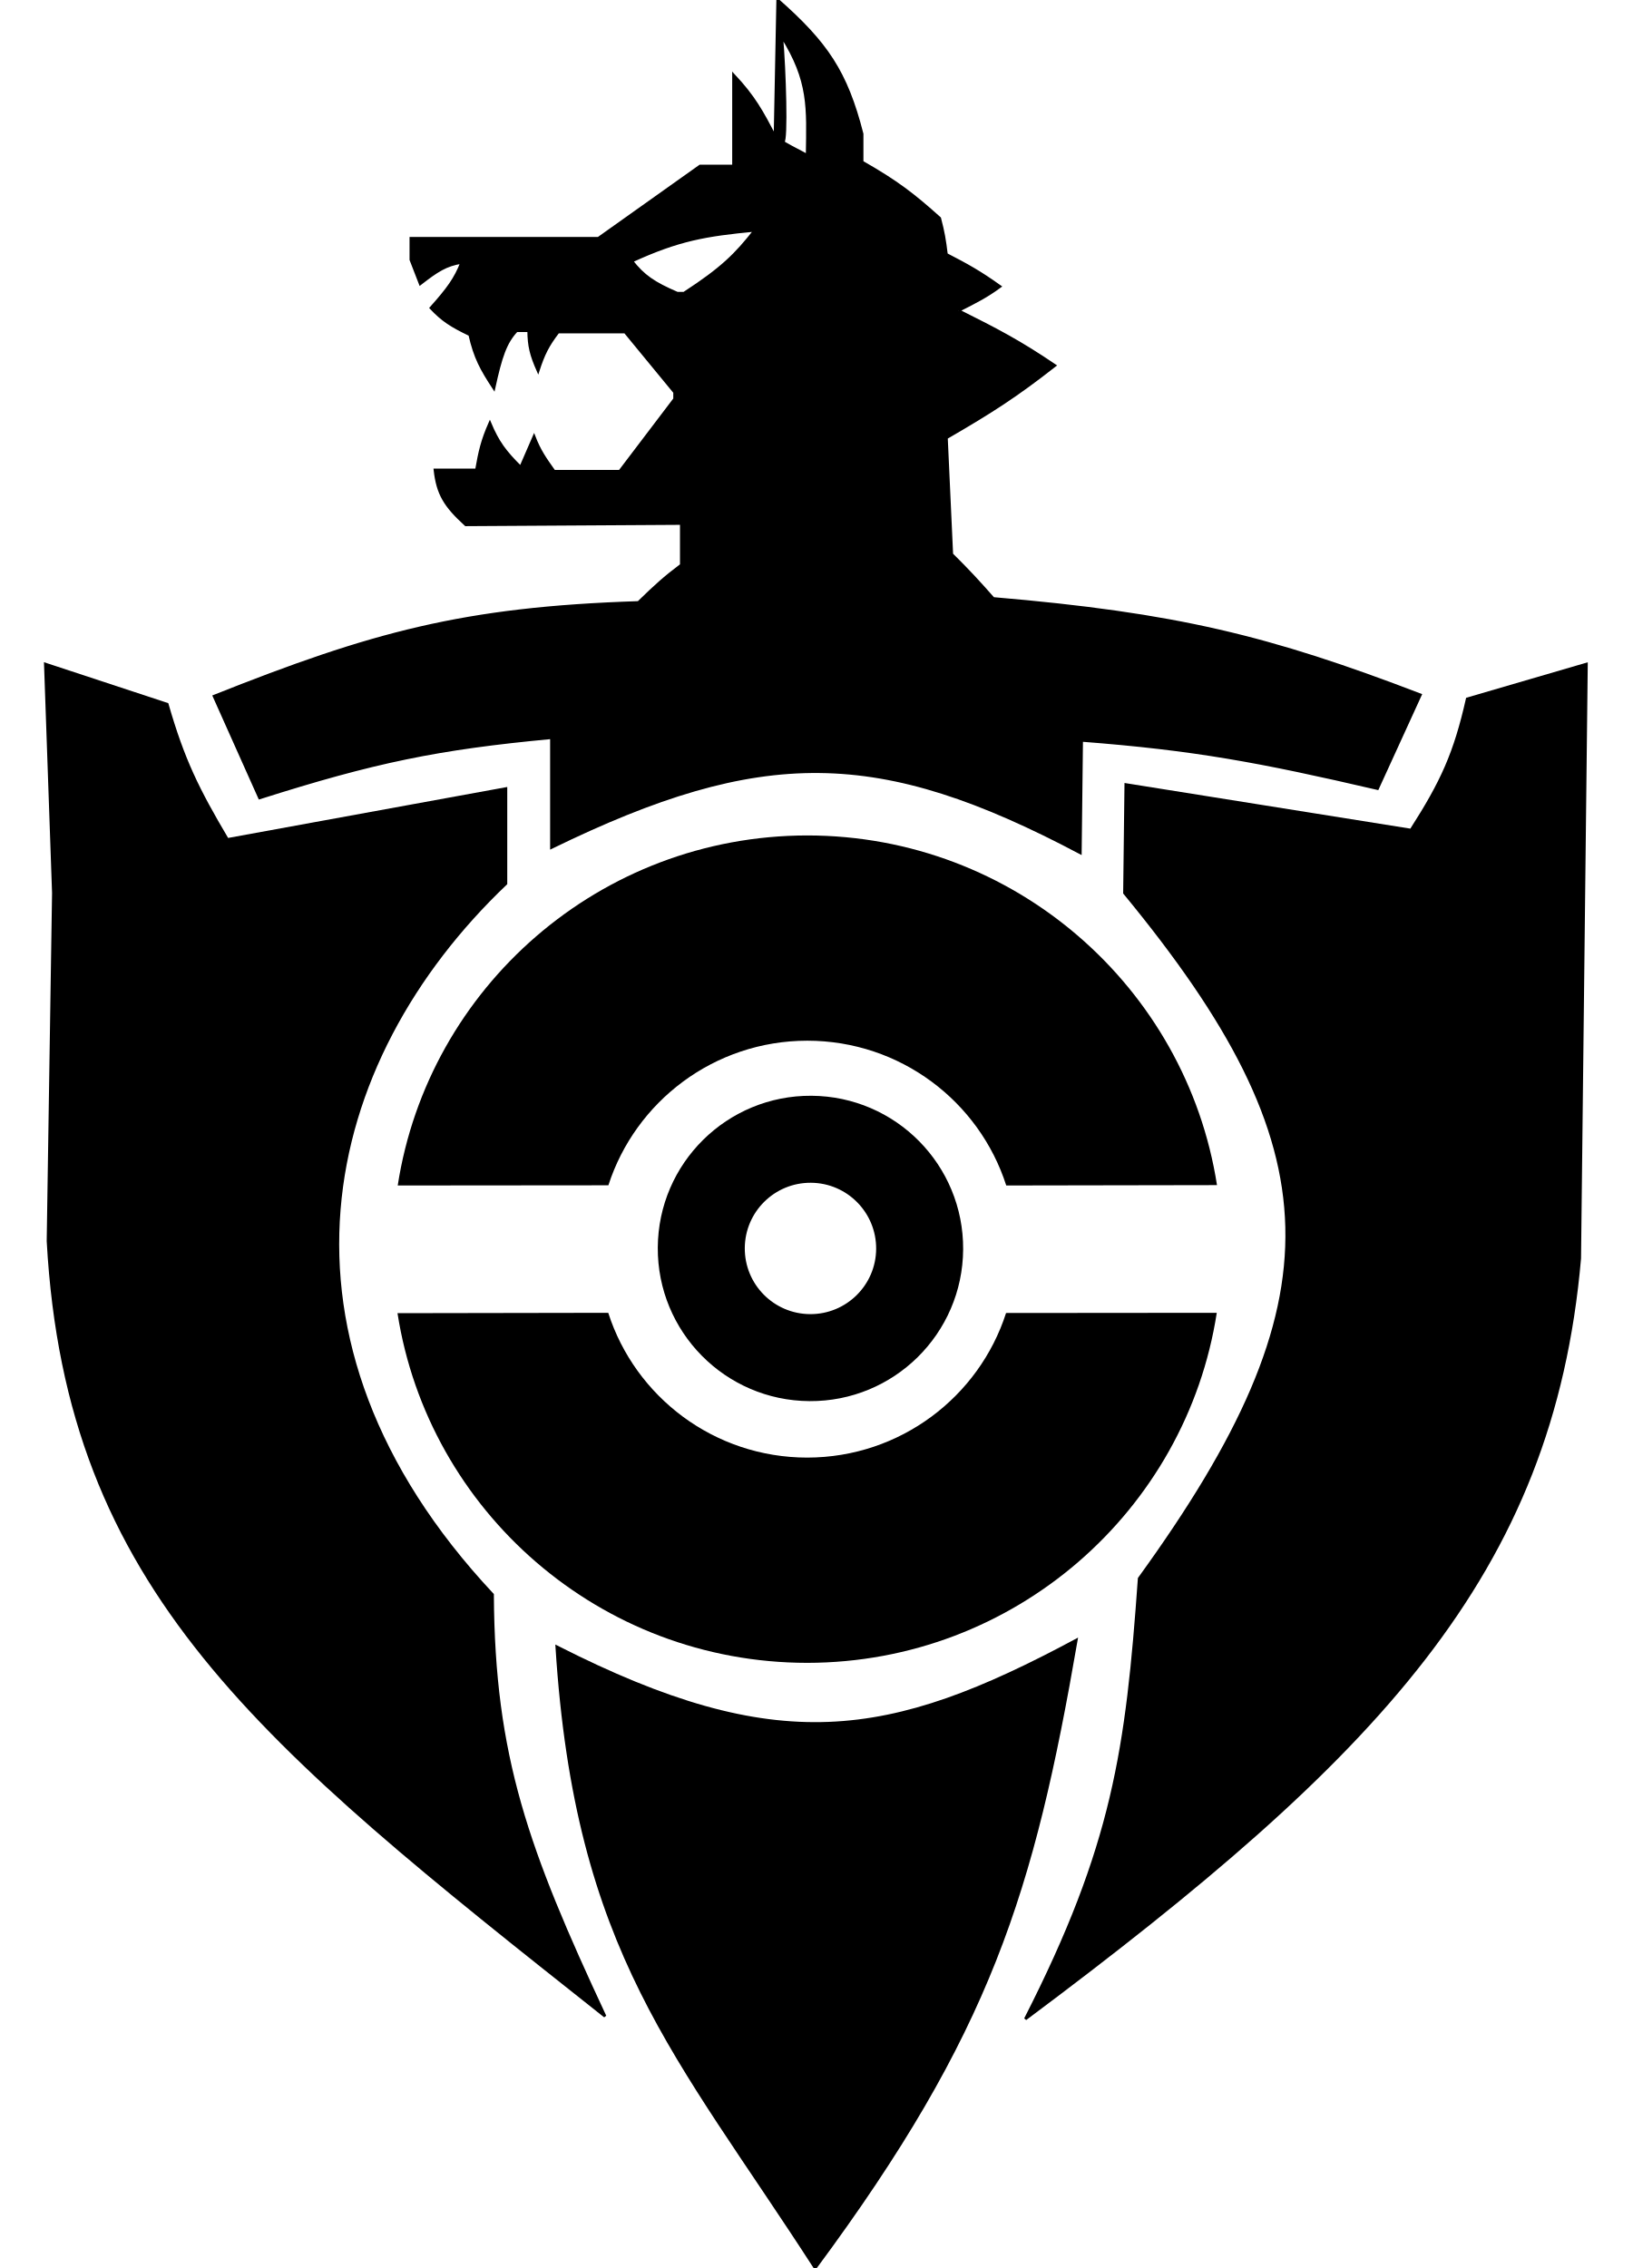
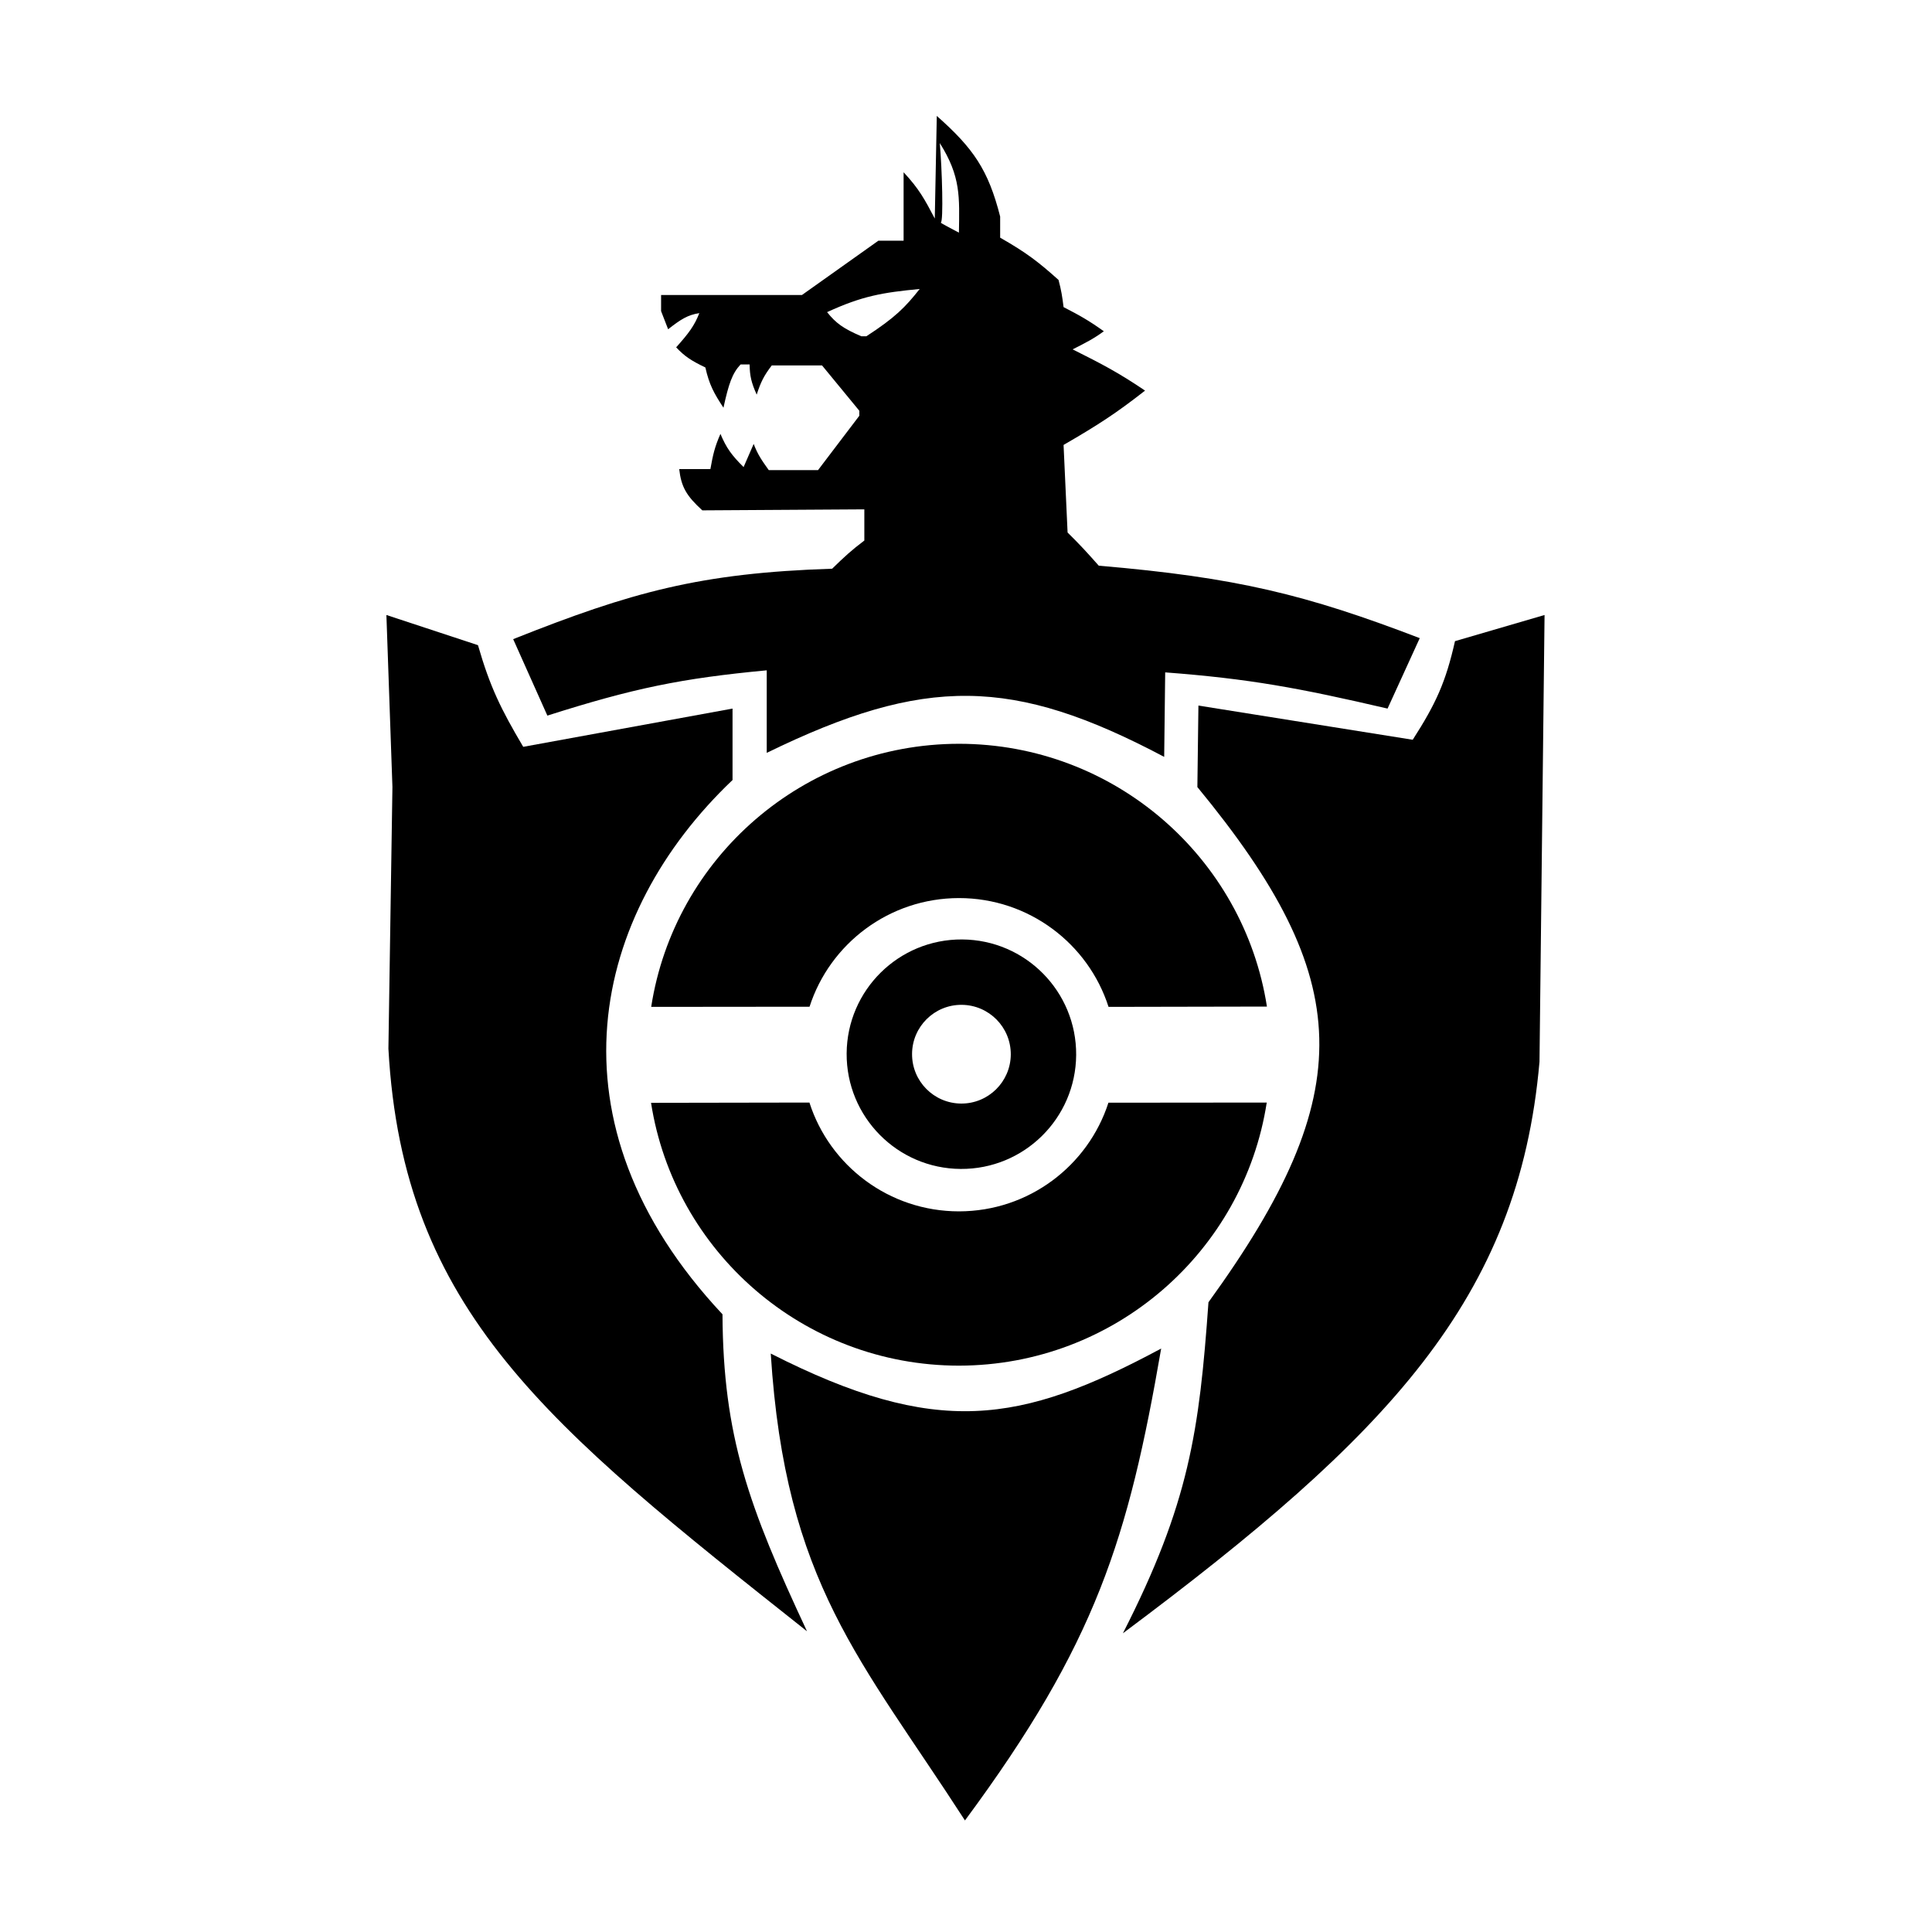
- <svg xmlns="http://www.w3.org/2000/svg" width="36" height="50" viewBox="0 0 36 50" fill="none">
-   <path d="M17.971 50C14.929 45.286 12.701 43.048 12.275 36.305C17.135 38.774 19.587 38.378 23.727 36.157C22.764 41.725 21.824 44.796 17.971 50Z" fill="black" stroke="black" stroke-width="0.059" />
-   <path d="M1 14.64L3.686 15.525C4.04 16.752 4.356 17.395 5.014 18.506L11.153 17.385V19.48C7.037 23.393 5.569 29.508 10.858 35.154C10.878 38.729 11.62 40.776 13.338 44.451L13.305 44.425C5.737 38.429 1.484 35.059 1.059 27.361L1.177 19.687L1 14.64Z" fill="black" stroke="black" stroke-width="0.059" />
-   <path fill-rule="evenodd" clip-rule="evenodd" d="M12.157 18.684C16.802 16.419 19.379 16.452 23.816 18.802L23.845 16.322C26.323 16.512 27.761 16.779 30.368 17.385L31.313 15.319C27.97 14.039 25.935 13.538 21.897 13.194C21.555 12.807 21.358 12.592 20.982 12.22L20.864 9.652C21.864 9.072 22.398 8.729 23.255 8.058C22.477 7.532 21.997 7.281 21.13 6.848L21.14 6.842C21.529 6.645 21.75 6.533 22.045 6.316C21.596 5.996 21.334 5.851 20.864 5.608C20.826 5.293 20.797 5.118 20.716 4.811C20.135 4.29 19.777 4.012 19.005 3.571V2.952C18.655 1.581 18.22 0.951 17.145 0L17.086 3.011C16.792 2.453 16.627 2.14 16.171 1.653V3.66H15.433L13.19 5.254H9.058V5.726L9.264 6.257C9.635 5.967 9.838 5.837 10.179 5.785C10.038 6.147 9.873 6.371 9.5 6.789C9.75 7.055 9.945 7.182 10.356 7.379C10.472 7.888 10.61 8.135 10.888 8.56C11.041 7.86 11.144 7.551 11.389 7.29H11.655C11.659 7.63 11.706 7.824 11.862 8.176C11.982 7.807 12.075 7.618 12.304 7.32H13.78L14.872 8.648V8.796L13.662 10.39H12.216C12.01 10.1 11.895 9.937 11.773 9.622L11.478 10.301C11.131 9.956 10.975 9.746 10.799 9.327C10.628 9.717 10.577 9.947 10.504 10.36H9.589C9.648 10.885 9.804 11.148 10.268 11.57L15.02 11.541V12.456C14.652 12.732 14.445 12.921 14.075 13.282C10.211 13.407 8.195 13.965 4.719 15.348L5.722 17.591C8.255 16.786 9.653 16.498 12.157 16.263V18.684ZM14.931 6.464C14.407 6.239 14.188 6.084 13.928 5.756C14.958 5.282 15.551 5.181 16.643 5.077C16.22 5.615 15.918 5.918 15.079 6.464H14.931ZM17.794 3.424C17.81 2.375 17.855 1.784 17.233 0.797C17.301 1.556 17.345 3.107 17.263 3.129C17.24 3.135 17.607 3.325 17.794 3.424Z" fill="black" />
-   <path d="M21.13 6.848C21.997 7.281 22.477 7.532 23.255 8.058C22.398 8.729 21.864 9.072 20.864 9.652L20.982 12.22C21.358 12.592 21.555 12.807 21.897 13.194C25.935 13.538 27.97 14.039 31.313 15.319L30.368 17.385C27.761 16.779 26.323 16.512 23.845 16.322L23.816 18.802C19.379 16.452 16.802 16.419 12.157 18.684V16.263C9.653 16.498 8.255 16.786 5.722 17.591L4.719 15.348C8.195 13.965 10.211 13.407 14.075 13.282C14.445 12.921 14.652 12.732 15.02 12.456V11.541L10.268 11.57C9.804 11.148 9.648 10.885 9.589 10.36H10.504C10.577 9.947 10.628 9.717 10.799 9.327C10.975 9.746 11.131 9.956 11.478 10.301L11.773 9.622C11.895 9.937 12.01 10.1 12.216 10.39H13.662L14.872 8.796V8.648L13.78 7.32H12.304C12.075 7.618 11.982 7.807 11.862 8.176C11.706 7.824 11.659 7.63 11.655 7.29H11.389C11.144 7.551 11.041 7.86 10.888 8.56C10.61 8.135 10.472 7.888 10.356 7.379C9.945 7.182 9.75 7.055 9.5 6.789C9.873 6.371 10.038 6.147 10.179 5.785C9.838 5.837 9.635 5.967 9.264 6.257L9.058 5.726V5.254H13.19L15.433 3.66H16.171V1.653C16.627 2.14 16.792 2.453 17.086 3.011L17.145 0C18.22 0.951 18.655 1.581 19.005 2.952V3.571C19.777 4.012 20.135 4.29 20.716 4.811C20.797 5.118 20.826 5.293 20.864 5.608C21.334 5.851 21.596 5.996 22.045 6.316C21.75 6.533 21.529 6.645 21.14 6.842M21.13 6.848L21.14 6.842M21.13 6.848C21.133 6.846 21.137 6.844 21.14 6.842M13.928 5.756C14.188 6.084 14.407 6.239 14.931 6.464H15.079C15.918 5.918 16.22 5.615 16.643 5.077C15.551 5.181 14.958 5.282 13.928 5.756ZM17.233 0.797C17.855 1.784 17.81 2.375 17.794 3.424C17.607 3.325 17.24 3.135 17.263 3.129C17.345 3.107 17.301 1.556 17.233 0.797Z" stroke="black" stroke-width="0.059" />
-   <path d="M31.106 18.3L24.819 17.296L24.79 19.687C29.432 25.322 29.572 28.648 25.114 34.799C24.846 38.573 24.551 40.693 22.605 44.51C30.365 38.715 34.217 34.712 34.825 27.745L34.973 14.64L32.346 15.407C32.076 16.602 31.792 17.231 31.106 18.3Z" fill="black" stroke="black" stroke-width="0.059" />
-   <path d="M17.796 36.659C13.228 36.656 9.443 33.315 8.763 28.95L13.409 28.942C14.002 30.793 15.742 32.133 17.796 32.134C19.846 32.131 21.584 30.794 22.179 28.946L26.824 28.942C26.149 33.309 22.364 36.653 17.796 36.659ZM8.768 26.135C9.443 21.768 13.227 18.424 17.796 18.418C22.364 18.421 26.149 21.762 26.829 26.127L22.183 26.135C21.589 24.284 19.85 22.944 17.796 22.943C15.745 22.945 14.008 24.283 13.412 26.131L8.768 26.135Z" fill="black" />
-   <path d="M21.233 27.545C21.221 29.404 19.704 30.901 17.845 30.889C15.986 30.877 14.489 29.36 14.501 27.501C14.513 25.642 16.03 24.145 17.889 24.157C19.748 24.169 21.245 25.686 21.233 27.545ZM16.419 27.514C16.414 28.314 17.058 28.966 17.858 28.971C18.657 28.976 19.31 28.332 19.315 27.533C19.32 26.733 18.676 26.08 17.877 26.075C17.077 26.07 16.424 26.714 16.419 27.514Z" fill="black" />
+ <svg xmlns="http://www.w3.org/2000/svg" width="50" height="50" viewBox="0 0 50 50" fill="none">
+   <path class="sword-bottom" d="M24.973 47.113C22.289 42.954 20.323 40.98 19.947 35.03C24.235 37.209 26.398 36.859 30.051 34.9C29.201 39.812 28.372 42.522 24.973 47.113Z" fill="black" />
+   <path class="shield-left" d="M10 15.916L12.37 16.697C12.682 17.779 12.961 18.347 13.541 19.328L18.958 18.338V20.187C15.326 23.639 14.031 29.034 18.698 34.014C18.715 37.169 19.369 38.975 20.885 42.217L20.857 42.195C14.18 36.904 10.427 33.931 10.052 27.14L10.156 20.369L10 15.916Z" fill="black" />
+   <path class="sword-top" fill-rule="evenodd" clip-rule="evenodd" d="M19.843 19.484C23.942 17.485 26.215 17.515 30.129 19.588L30.155 17.401C32.341 17.567 33.61 17.803 35.91 18.338L36.743 16.515C33.794 15.386 31.999 14.944 28.436 14.64C28.134 14.299 27.961 14.109 27.629 13.781L27.525 11.515C28.407 11.004 28.878 10.701 29.634 10.109C28.948 9.645 28.525 9.424 27.759 9.041L27.769 9.037C28.112 8.863 28.307 8.764 28.567 8.573C28.171 8.29 27.94 8.162 27.525 7.948C27.491 7.67 27.466 7.515 27.395 7.245C26.882 6.785 26.566 6.539 25.884 6.151V5.604C25.576 4.395 25.192 3.839 24.244 3L24.192 5.656C23.933 5.164 23.787 4.888 23.385 4.458V6.229H22.733L20.754 7.635H17.109V8.052L17.291 8.521C17.618 8.265 17.797 8.15 18.098 8.104C17.974 8.424 17.828 8.621 17.499 8.989C17.72 9.224 17.892 9.336 18.255 9.51C18.356 9.96 18.478 10.178 18.723 10.552C18.858 9.935 18.95 9.662 19.166 9.432H19.4C19.404 9.732 19.445 9.903 19.583 10.213C19.689 9.887 19.771 9.721 19.973 9.458H21.275L22.239 10.63V10.76L21.171 12.166H19.895C19.713 11.911 19.612 11.767 19.505 11.489L19.244 12.088C18.938 11.784 18.8 11.598 18.645 11.229C18.494 11.573 18.45 11.776 18.385 12.14H17.578C17.63 12.603 17.767 12.835 18.176 13.208L22.369 13.182V13.989C22.045 14.233 21.862 14.4 21.536 14.718C18.126 14.829 16.348 15.32 13.281 16.541L14.166 18.52C16.401 17.809 17.634 17.556 19.843 17.348V19.484ZM22.291 8.703C21.828 8.504 21.635 8.367 21.405 8.078C22.314 7.66 22.837 7.571 23.801 7.479C23.428 7.954 23.162 8.221 22.421 8.703H22.291ZM24.817 6.021C24.83 5.096 24.87 4.574 24.322 3.703C24.381 4.373 24.42 5.741 24.348 5.76C24.328 5.766 24.652 5.934 24.817 6.021Z" fill="black" />
+   <path class="shield-right" d="M36.561 19.145L31.015 18.26L30.988 20.369C35.084 25.34 35.208 28.275 31.275 33.702C31.038 37.032 30.778 38.902 29.061 42.269C35.908 37.157 39.306 33.625 39.842 27.478L39.973 15.916L37.655 16.593C37.417 17.647 37.167 18.202 36.561 19.145Z" fill="black" />
+   <path class="swordAndShieldPokeball" d="M24.818 35.343C20.788 35.34 17.449 32.392 16.849 28.541L20.948 28.534C21.471 30.167 23.006 31.349 24.818 31.35C26.627 31.348 28.16 30.168 28.686 28.538L32.783 28.534C32.188 32.387 28.849 35.337 24.818 35.343ZM16.853 26.058C17.449 22.205 20.787 19.254 24.818 19.249C28.848 19.252 32.188 22.2 32.788 26.05L28.689 26.058C28.165 24.425 26.63 23.243 24.818 23.242C23.009 23.244 21.476 24.424 20.951 26.054L16.853 26.058Z" fill="black" />
+   <path class="swordAndShieldPokeballCenter" d="M27.851 27.302C27.84 28.942 26.502 30.263 24.862 30.252C23.222 30.242 21.901 28.903 21.911 27.263C21.922 25.623 23.26 24.302 24.9 24.313C26.541 24.323 27.861 25.662 27.851 27.302ZM23.604 27.274C23.599 27.98 24.167 28.555 24.873 28.56C25.578 28.565 26.154 27.996 26.159 27.291C26.163 26.585 25.595 26.01 24.889 26.005C24.184 26 23.608 26.569 23.604 27.274Z" fill="black" />
</svg>
